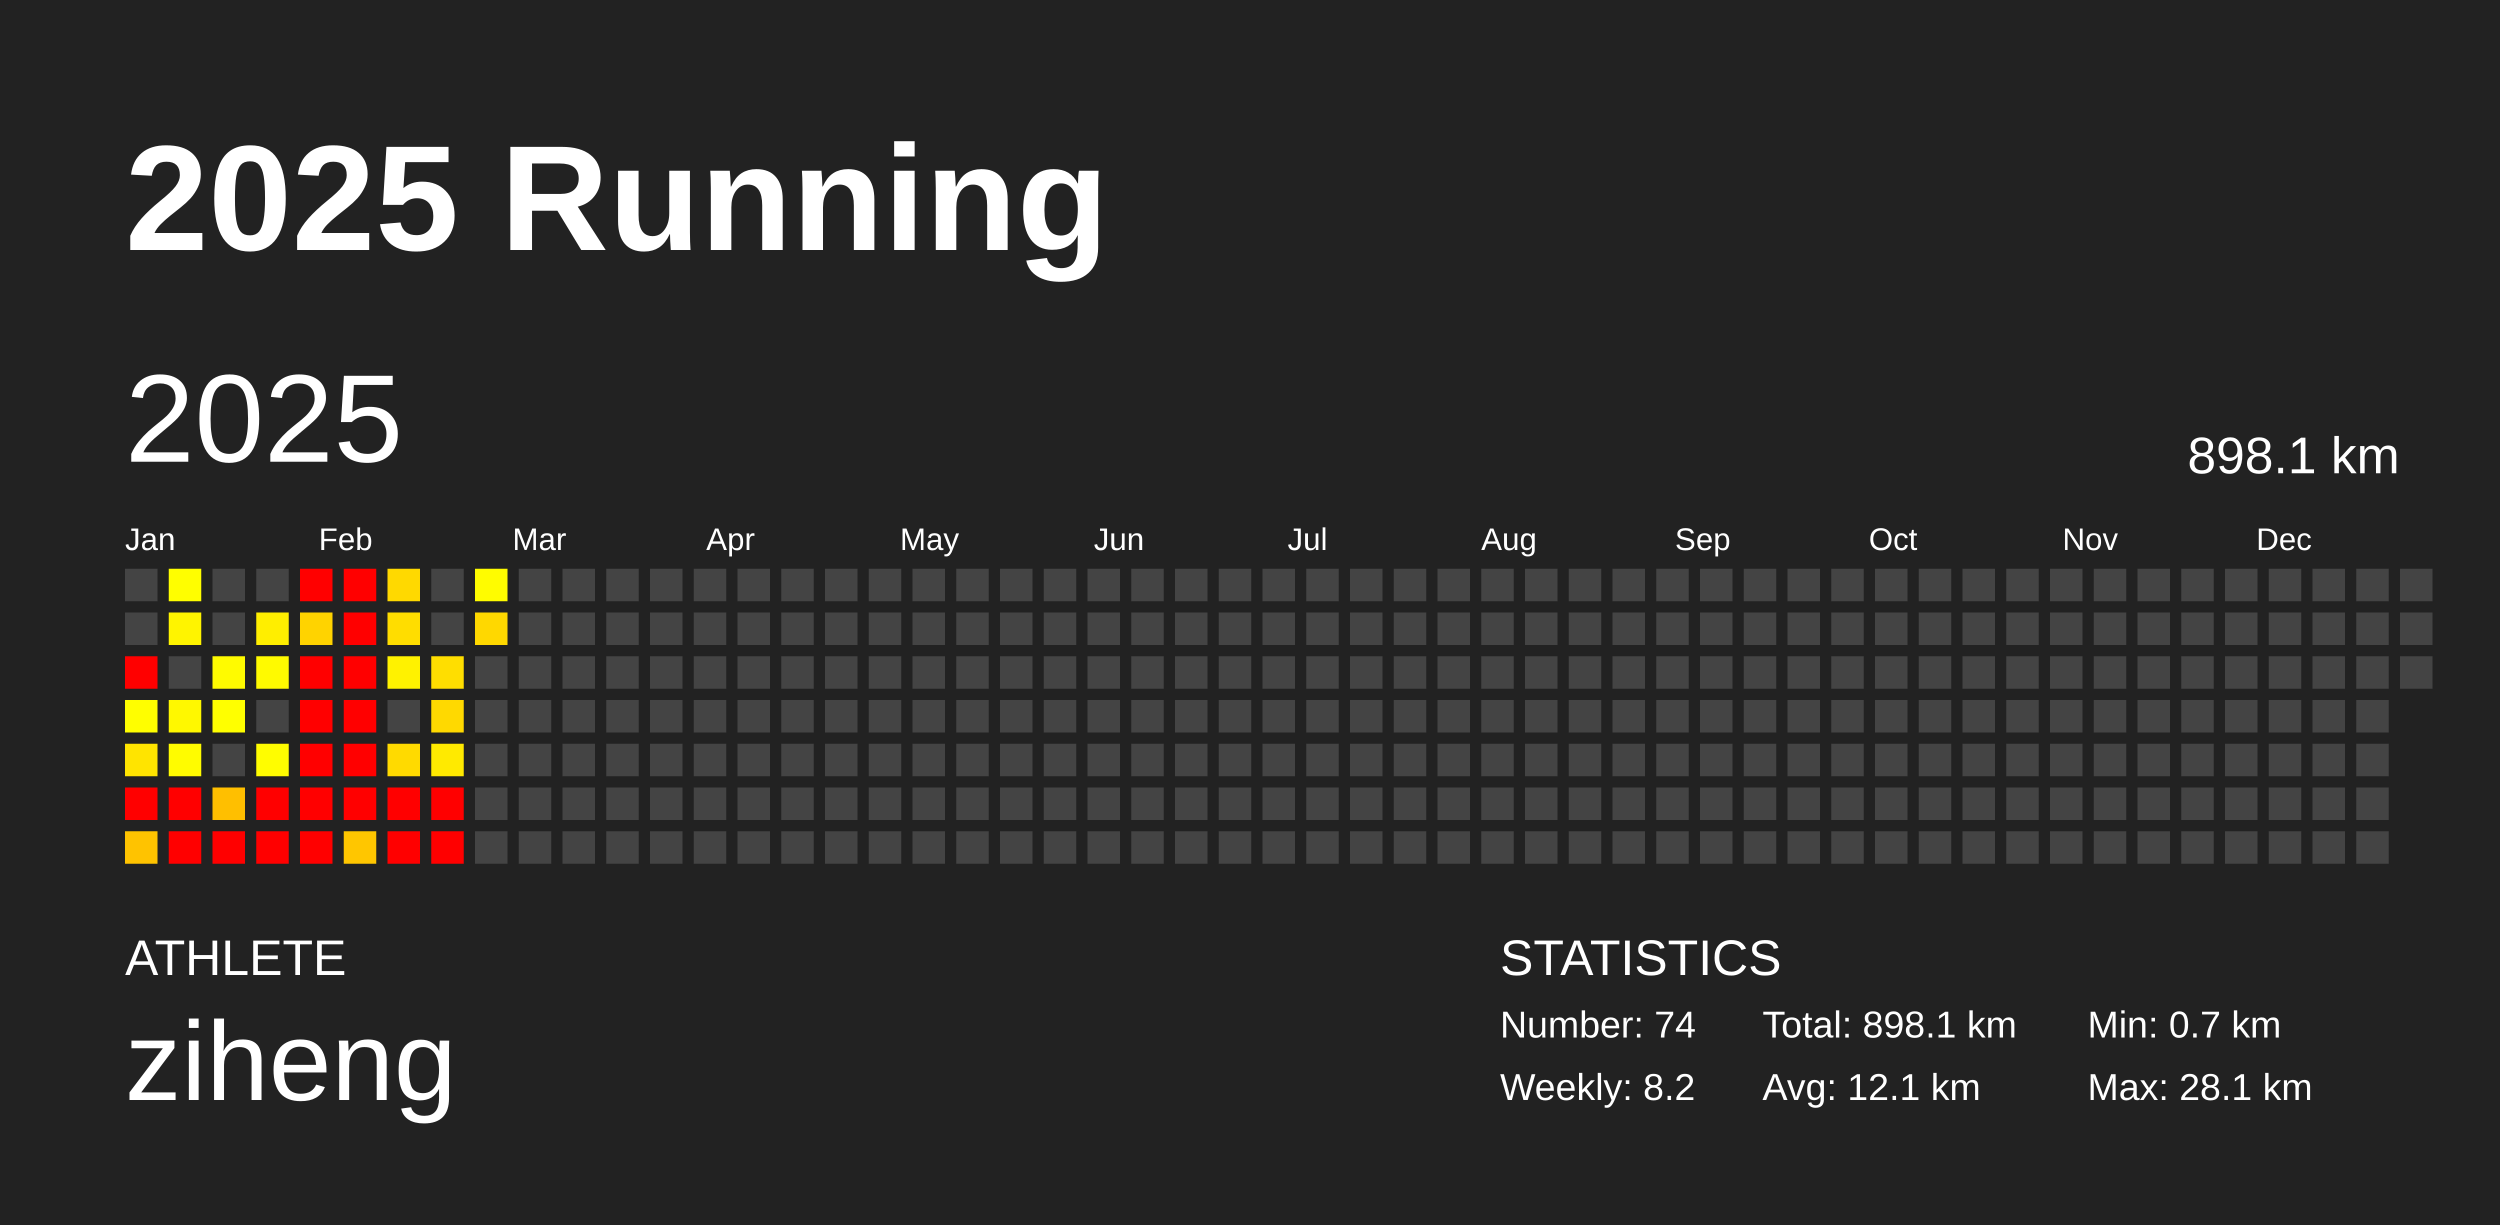
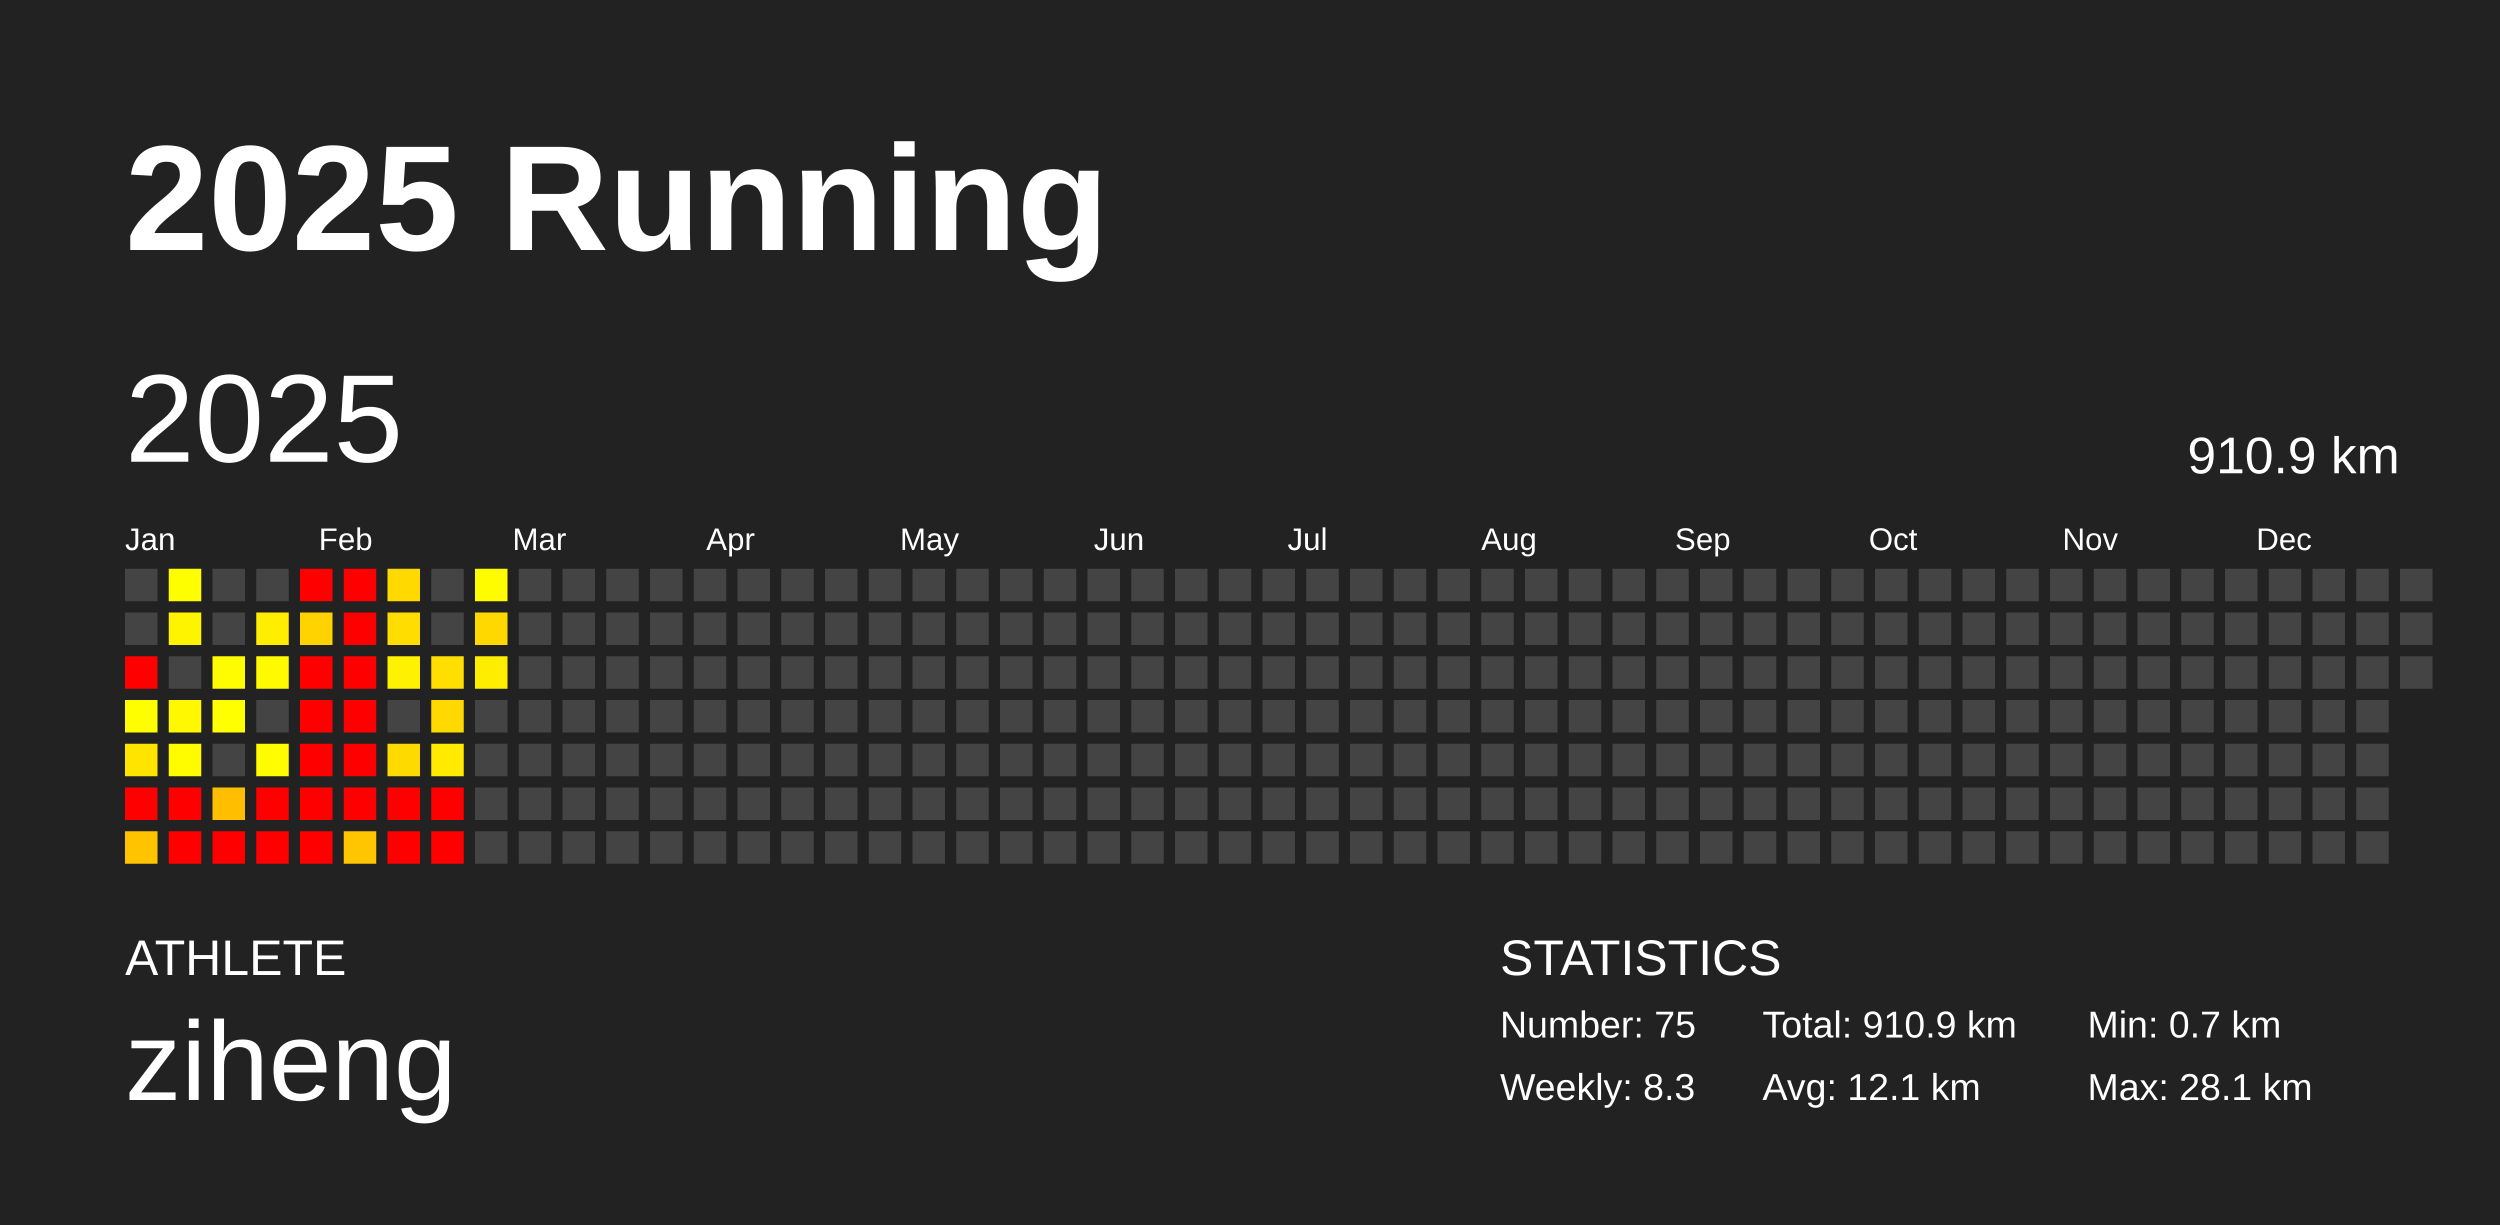
<svg xmlns="http://www.w3.org/2000/svg" baseProfile="full" height="98mm" version="1.1" viewBox="0,0,200,98" width="200mm">
  <defs />
  <rect fill="#222222" height="98" width="200" x="0" y="0" />
  <text fill="#FFFFFF" style="font-size:12px; font-family:Arial; font-weight:bold;" x="10" y="20">2025 Running</text>
  <text fill="#FFFFFF" style="font-size:4px; font-family:Arial" x="10" y="78">ATHLETE</text>
  <text fill="#FFFFFF" style="font-size:9px; font-family:Arial" x="10" y="88">ziheng</text>
  <text fill="#FFFFFF" style="font-size:4px; font-family:Arial" x="120" y="78">STATISTICS</text>
-   <text fill="#FFFFFF" style="font-size:3px; font-family:Arial" x="120" y="83">Number: 74</text>
-   <text fill="#FFFFFF" style="font-size:3px; font-family:Arial" x="120" y="88">Weekly: 8.2</text>
-   <text fill="#FFFFFF" style="font-size:3px; font-family:Arial" x="141" y="83">Total: 898.1 km</text>
+   <text fill="#FFFFFF" style="font-size:3px; font-family:Arial" x="120" y="83">Number: 75</text>
+   <text fill="#FFFFFF" style="font-size:3px; font-family:Arial" x="120" y="88">Weekly: 8.3</text>
+   <text fill="#FFFFFF" style="font-size:3px; font-family:Arial" x="141" y="83">Total: 910.9 km</text>
  <text fill="#FFFFFF" style="font-size:3px; font-family:Arial" x="141" y="88">Avg: 12.1 km</text>
  <text fill="#FFFFFF" style="font-size:3px; font-family:Arial" x="167" y="83">Min: 0.7 km</text>
  <text fill="#FFFFFF" style="font-size:3px; font-family:Arial" x="167" y="88">Max: 28.1 km</text>
  <text dominant-baseline="hanging" fill="#FFFFFF" style="font-size:10.0px; font-family:Arial;" x="10" y="30">2025</text>
-   <text dominant-baseline="hanging" fill="#FFFFFF" style="font-size:4.125px; font-family:Arial;" x="175" y="35">898.1 km</text>
+   <text dominant-baseline="hanging" fill="#FFFFFF" style="font-size:4.125px; font-family:Arial;" x="175" y="35">910.9 km</text>
  <text fill="#FFFFFF" style="font-size:2.5px; font-family:Arial" x="10.0" y="44">Jan</text>
  <text fill="#FFFFFF" style="font-size:2.5px; font-family:Arial" x="25.5" y="44">Feb</text>
  <text fill="#FFFFFF" style="font-size:2.5px; font-family:Arial" x="41.0" y="44">Mar</text>
  <text fill="#FFFFFF" style="font-size:2.5px; font-family:Arial" x="56.5" y="44">Apr</text>
  <text fill="#FFFFFF" style="font-size:2.5px; font-family:Arial" x="72.0" y="44">May</text>
  <text fill="#FFFFFF" style="font-size:2.5px; font-family:Arial" x="87.5" y="44">Jun</text>
  <text fill="#FFFFFF" style="font-size:2.5px; font-family:Arial" x="103.0" y="44">Jul</text>
  <text fill="#FFFFFF" style="font-size:2.5px; font-family:Arial" x="118.5" y="44">Aug</text>
  <text fill="#FFFFFF" style="font-size:2.5px; font-family:Arial" x="134.0" y="44">Sep</text>
  <text fill="#FFFFFF" style="font-size:2.5px; font-family:Arial" x="149.5" y="44">Oct</text>
  <text fill="#FFFFFF" style="font-size:2.5px; font-family:Arial" x="165.0" y="44">Nov</text>
  <text fill="#FFFFFF" style="font-size:2.5px; font-family:Arial" x="180.5" y="44">Dec</text>
  <rect fill="#444444" height="2.6" width="2.6" x="10.0" y="45.5" />
  <rect fill="#444444" height="2.6" width="2.6" x="10.0" y="49.0" />
  <rect fill="red" height="2.6" width="2.6" x="10.0" y="52.5" />
  <rect fill="#fffe00" height="2.6" width="2.6" x="10.0" y="56.0" />
  <rect fill="#ffe400" height="2.6" width="2.6" x="10.0" y="59.5" />
  <rect fill="red" height="2.6" width="2.6" x="10.0" y="63.0" />
  <rect fill="#ffc300" height="2.6" width="2.6" x="10.0" y="66.5" />
  <rect fill="#fffe00" height="2.6" width="2.6" x="13.5" y="45.5" />
  <rect fill="#fff400" height="2.6" width="2.6" x="13.5" y="49.0" />
  <rect fill="#444444" height="2.6" width="2.6" x="13.5" y="52.5" />
  <rect fill="#fff800" height="2.6" width="2.6" x="13.5" y="56.0" />
  <rect fill="#fffc00" height="2.6" width="2.6" x="13.5" y="59.5" />
  <rect fill="red" height="2.6" width="2.6" x="13.5" y="63.0" />
  <rect fill="red" height="2.6" width="2.6" x="13.5" y="66.5" />
  <rect fill="#444444" height="2.6" width="2.6" x="17.0" y="45.5" />
  <rect fill="#444444" height="2.6" width="2.6" x="17.0" y="49.0" />
  <rect fill="#fffb00" height="2.6" width="2.6" x="17.0" y="52.5" />
  <rect fill="#ffff00" height="2.6" width="2.6" x="17.0" y="56.0" />
  <rect fill="#444444" height="2.6" width="2.6" x="17.0" y="59.5" />
  <rect fill="#ffbf00" height="2.6" width="2.6" x="17.0" y="63.0" />
  <rect fill="red" height="2.6" width="2.6" x="17.0" y="66.5" />
  <rect fill="#444444" height="2.6" width="2.6" x="20.5" y="45.5" />
  <rect fill="#ffee00" height="2.6" width="2.6" x="20.5" y="49.0" />
  <rect fill="#fffa00" height="2.6" width="2.6" x="20.5" y="52.5" />
  <rect fill="#444444" height="2.6" width="2.6" x="20.5" y="56.0" />
  <rect fill="#fffd00" height="2.6" width="2.6" x="20.5" y="59.5" />
  <rect fill="red" height="2.6" width="2.6" x="20.5" y="63.0" />
  <rect fill="red" height="2.6" width="2.6" x="20.5" y="66.5" />
  <rect fill="red" height="2.6" width="2.6" x="24.0" y="45.5" />
  <rect fill="#ffd300" height="2.6" width="2.6" x="24.0" y="49.0" />
  <rect fill="red" height="2.6" width="2.6" x="24.0" y="52.5" />
  <rect fill="red" height="2.6" width="2.6" x="24.0" y="56.0" />
  <rect fill="red" height="2.6" width="2.6" x="24.0" y="59.5" />
  <rect fill="red" height="2.6" width="2.6" x="24.0" y="63.0" />
  <rect fill="red" height="2.6" width="2.6" x="24.0" y="66.5" />
  <rect fill="red" height="2.6" width="2.6" x="27.5" y="45.5" />
  <rect fill="red" height="2.6" width="2.6" x="27.5" y="49.0" />
  <rect fill="red" height="2.6" width="2.6" x="27.5" y="52.5" />
  <rect fill="red" height="2.6" width="2.6" x="27.5" y="56.0" />
  <rect fill="red" height="2.6" width="2.6" x="27.5" y="59.5" />
  <rect fill="red" height="2.6" width="2.6" x="27.5" y="63.0" />
  <rect fill="#ffc600" height="2.6" width="2.6" x="27.5" y="66.5" />
  <rect fill="#ffd900" height="2.6" width="2.6" x="31.0" y="45.5" />
  <rect fill="#ffdd00" height="2.6" width="2.6" x="31.0" y="49.0" />
  <rect fill="#fff200" height="2.6" width="2.6" x="31.0" y="52.5" />
  <rect fill="#444444" height="2.6" width="2.6" x="31.0" y="56.0" />
  <rect fill="#ffda00" height="2.6" width="2.6" x="31.0" y="59.5" />
  <rect fill="red" height="2.6" width="2.6" x="31.0" y="63.0" />
  <rect fill="red" height="2.6" width="2.6" x="31.0" y="66.5" />
  <rect fill="#444444" height="2.6" width="2.6" x="34.5" y="45.5" />
  <rect fill="#444444" height="2.6" width="2.6" x="34.5" y="49.0" />
  <rect fill="#ffde00" height="2.6" width="2.6" x="34.5" y="52.5" />
  <rect fill="#ffd900" height="2.6" width="2.6" x="34.5" y="56.0" />
  <rect fill="#ffea00" height="2.6" width="2.6" x="34.5" y="59.5" />
  <rect fill="red" height="2.6" width="2.6" x="34.5" y="63.0" />
  <rect fill="red" height="2.6" width="2.6" x="34.5" y="66.5" />
  <rect fill="#fffc00" height="2.6" width="2.6" x="38.0" y="45.5" />
  <rect fill="#ffd800" height="2.6" width="2.6" x="38.0" y="49.0" />
-   <rect fill="#444444" height="2.6" width="2.6" x="38.0" y="52.5" />
+   <rect fill="#ffed00" height="2.6" width="2.6" x="38.0" y="52.5" />
  <rect fill="#444444" height="2.6" width="2.6" x="38.0" y="56.0" />
  <rect fill="#444444" height="2.6" width="2.6" x="38.0" y="59.5" />
  <rect fill="#444444" height="2.6" width="2.6" x="38.0" y="63.0" />
  <rect fill="#444444" height="2.6" width="2.6" x="38.0" y="66.5" />
  <rect fill="#444444" height="2.6" width="2.6" x="41.5" y="45.5" />
  <rect fill="#444444" height="2.6" width="2.6" x="41.5" y="49.0" />
  <rect fill="#444444" height="2.6" width="2.6" x="41.5" y="52.5" />
  <rect fill="#444444" height="2.6" width="2.6" x="41.5" y="56.0" />
  <rect fill="#444444" height="2.6" width="2.6" x="41.5" y="59.5" />
  <rect fill="#444444" height="2.6" width="2.6" x="41.5" y="63.0" />
  <rect fill="#444444" height="2.6" width="2.6" x="41.5" y="66.5" />
  <rect fill="#444444" height="2.6" width="2.6" x="45.0" y="45.5" />
  <rect fill="#444444" height="2.6" width="2.6" x="45.0" y="49.0" />
  <rect fill="#444444" height="2.6" width="2.6" x="45.0" y="52.5" />
  <rect fill="#444444" height="2.6" width="2.6" x="45.0" y="56.0" />
  <rect fill="#444444" height="2.6" width="2.6" x="45.0" y="59.5" />
  <rect fill="#444444" height="2.6" width="2.6" x="45.0" y="63.0" />
  <rect fill="#444444" height="2.6" width="2.6" x="45.0" y="66.5" />
  <rect fill="#444444" height="2.6" width="2.6" x="48.5" y="45.5" />
  <rect fill="#444444" height="2.6" width="2.6" x="48.5" y="49.0" />
  <rect fill="#444444" height="2.6" width="2.6" x="48.5" y="52.5" />
  <rect fill="#444444" height="2.6" width="2.6" x="48.5" y="56.0" />
  <rect fill="#444444" height="2.6" width="2.6" x="48.5" y="59.5" />
  <rect fill="#444444" height="2.6" width="2.6" x="48.5" y="63.0" />
  <rect fill="#444444" height="2.6" width="2.6" x="48.5" y="66.5" />
  <rect fill="#444444" height="2.6" width="2.6" x="52.0" y="45.5" />
  <rect fill="#444444" height="2.6" width="2.6" x="52.0" y="49.0" />
  <rect fill="#444444" height="2.6" width="2.6" x="52.0" y="52.5" />
  <rect fill="#444444" height="2.6" width="2.6" x="52.0" y="56.0" />
  <rect fill="#444444" height="2.6" width="2.6" x="52.0" y="59.5" />
  <rect fill="#444444" height="2.6" width="2.6" x="52.0" y="63.0" />
  <rect fill="#444444" height="2.6" width="2.6" x="52.0" y="66.5" />
  <rect fill="#444444" height="2.6" width="2.6" x="55.5" y="45.5" />
  <rect fill="#444444" height="2.6" width="2.6" x="55.5" y="49.0" />
  <rect fill="#444444" height="2.6" width="2.6" x="55.5" y="52.5" />
  <rect fill="#444444" height="2.6" width="2.6" x="55.5" y="56.0" />
  <rect fill="#444444" height="2.6" width="2.6" x="55.5" y="59.5" />
  <rect fill="#444444" height="2.6" width="2.6" x="55.5" y="63.0" />
  <rect fill="#444444" height="2.6" width="2.6" x="55.5" y="66.5" />
  <rect fill="#444444" height="2.6" width="2.6" x="59.0" y="45.5" />
  <rect fill="#444444" height="2.6" width="2.6" x="59.0" y="49.0" />
  <rect fill="#444444" height="2.6" width="2.6" x="59.0" y="52.5" />
  <rect fill="#444444" height="2.6" width="2.6" x="59.0" y="56.0" />
  <rect fill="#444444" height="2.6" width="2.6" x="59.0" y="59.5" />
  <rect fill="#444444" height="2.6" width="2.6" x="59.0" y="63.0" />
  <rect fill="#444444" height="2.6" width="2.6" x="59.0" y="66.5" />
  <rect fill="#444444" height="2.6" width="2.6" x="62.5" y="45.5" />
  <rect fill="#444444" height="2.6" width="2.6" x="62.5" y="49.0" />
  <rect fill="#444444" height="2.6" width="2.6" x="62.5" y="52.5" />
  <rect fill="#444444" height="2.6" width="2.6" x="62.5" y="56.0" />
  <rect fill="#444444" height="2.6" width="2.6" x="62.5" y="59.5" />
  <rect fill="#444444" height="2.6" width="2.6" x="62.5" y="63.0" />
  <rect fill="#444444" height="2.6" width="2.6" x="62.5" y="66.5" />
  <rect fill="#444444" height="2.6" width="2.6" x="66.0" y="45.5" />
  <rect fill="#444444" height="2.6" width="2.6" x="66.0" y="49.0" />
  <rect fill="#444444" height="2.6" width="2.6" x="66.0" y="52.5" />
  <rect fill="#444444" height="2.6" width="2.6" x="66.0" y="56.0" />
  <rect fill="#444444" height="2.6" width="2.6" x="66.0" y="59.5" />
  <rect fill="#444444" height="2.6" width="2.6" x="66.0" y="63.0" />
  <rect fill="#444444" height="2.6" width="2.6" x="66.0" y="66.5" />
  <rect fill="#444444" height="2.6" width="2.6" x="69.5" y="45.5" />
  <rect fill="#444444" height="2.6" width="2.6" x="69.5" y="49.0" />
  <rect fill="#444444" height="2.6" width="2.6" x="69.5" y="52.5" />
  <rect fill="#444444" height="2.6" width="2.6" x="69.5" y="56.0" />
  <rect fill="#444444" height="2.6" width="2.6" x="69.5" y="59.5" />
  <rect fill="#444444" height="2.6" width="2.6" x="69.5" y="63.0" />
  <rect fill="#444444" height="2.6" width="2.6" x="69.5" y="66.5" />
  <rect fill="#444444" height="2.6" width="2.6" x="73.0" y="45.5" />
  <rect fill="#444444" height="2.6" width="2.6" x="73.0" y="49.0" />
  <rect fill="#444444" height="2.6" width="2.6" x="73.0" y="52.5" />
  <rect fill="#444444" height="2.6" width="2.6" x="73.0" y="56.0" />
  <rect fill="#444444" height="2.6" width="2.6" x="73.0" y="59.5" />
  <rect fill="#444444" height="2.6" width="2.6" x="73.0" y="63.0" />
  <rect fill="#444444" height="2.6" width="2.6" x="73.0" y="66.5" />
  <rect fill="#444444" height="2.6" width="2.6" x="76.5" y="45.5" />
  <rect fill="#444444" height="2.6" width="2.6" x="76.5" y="49.0" />
  <rect fill="#444444" height="2.6" width="2.6" x="76.5" y="52.5" />
  <rect fill="#444444" height="2.6" width="2.6" x="76.5" y="56.0" />
  <rect fill="#444444" height="2.6" width="2.6" x="76.5" y="59.5" />
  <rect fill="#444444" height="2.6" width="2.6" x="76.5" y="63.0" />
  <rect fill="#444444" height="2.6" width="2.6" x="76.5" y="66.5" />
  <rect fill="#444444" height="2.6" width="2.6" x="80.0" y="45.5" />
  <rect fill="#444444" height="2.6" width="2.6" x="80.0" y="49.0" />
  <rect fill="#444444" height="2.6" width="2.6" x="80.0" y="52.5" />
  <rect fill="#444444" height="2.6" width="2.6" x="80.0" y="56.0" />
  <rect fill="#444444" height="2.6" width="2.6" x="80.0" y="59.5" />
  <rect fill="#444444" height="2.6" width="2.6" x="80.0" y="63.0" />
  <rect fill="#444444" height="2.6" width="2.6" x="80.0" y="66.5" />
  <rect fill="#444444" height="2.6" width="2.6" x="83.5" y="45.5" />
  <rect fill="#444444" height="2.6" width="2.6" x="83.5" y="49.0" />
  <rect fill="#444444" height="2.6" width="2.6" x="83.5" y="52.5" />
  <rect fill="#444444" height="2.6" width="2.6" x="83.5" y="56.0" />
  <rect fill="#444444" height="2.6" width="2.6" x="83.5" y="59.5" />
  <rect fill="#444444" height="2.6" width="2.6" x="83.5" y="63.0" />
  <rect fill="#444444" height="2.6" width="2.6" x="83.5" y="66.5" />
  <rect fill="#444444" height="2.6" width="2.6" x="87.0" y="45.5" />
  <rect fill="#444444" height="2.6" width="2.6" x="87.0" y="49.0" />
  <rect fill="#444444" height="2.6" width="2.6" x="87.0" y="52.5" />
  <rect fill="#444444" height="2.6" width="2.6" x="87.0" y="56.0" />
  <rect fill="#444444" height="2.6" width="2.6" x="87.0" y="59.5" />
  <rect fill="#444444" height="2.6" width="2.6" x="87.0" y="63.0" />
  <rect fill="#444444" height="2.6" width="2.6" x="87.0" y="66.5" />
  <rect fill="#444444" height="2.6" width="2.6" x="90.5" y="45.5" />
  <rect fill="#444444" height="2.6" width="2.6" x="90.5" y="49.0" />
  <rect fill="#444444" height="2.6" width="2.6" x="90.5" y="52.5" />
  <rect fill="#444444" height="2.6" width="2.6" x="90.5" y="56.0" />
  <rect fill="#444444" height="2.6" width="2.6" x="90.5" y="59.5" />
  <rect fill="#444444" height="2.6" width="2.6" x="90.5" y="63.0" />
  <rect fill="#444444" height="2.6" width="2.6" x="90.5" y="66.5" />
  <rect fill="#444444" height="2.6" width="2.6" x="94.0" y="45.5" />
  <rect fill="#444444" height="2.6" width="2.6" x="94.0" y="49.0" />
  <rect fill="#444444" height="2.6" width="2.6" x="94.0" y="52.5" />
  <rect fill="#444444" height="2.6" width="2.6" x="94.0" y="56.0" />
  <rect fill="#444444" height="2.6" width="2.6" x="94.0" y="59.5" />
  <rect fill="#444444" height="2.6" width="2.6" x="94.0" y="63.0" />
  <rect fill="#444444" height="2.6" width="2.6" x="94.0" y="66.5" />
  <rect fill="#444444" height="2.6" width="2.6" x="97.5" y="45.5" />
  <rect fill="#444444" height="2.6" width="2.6" x="97.5" y="49.0" />
  <rect fill="#444444" height="2.6" width="2.6" x="97.5" y="52.5" />
  <rect fill="#444444" height="2.6" width="2.6" x="97.5" y="56.0" />
  <rect fill="#444444" height="2.6" width="2.6" x="97.5" y="59.5" />
  <rect fill="#444444" height="2.6" width="2.6" x="97.5" y="63.0" />
  <rect fill="#444444" height="2.6" width="2.6" x="97.5" y="66.5" />
  <rect fill="#444444" height="2.6" width="2.6" x="101.0" y="45.5" />
  <rect fill="#444444" height="2.6" width="2.6" x="101.0" y="49.0" />
  <rect fill="#444444" height="2.6" width="2.6" x="101.0" y="52.5" />
  <rect fill="#444444" height="2.6" width="2.6" x="101.0" y="56.0" />
  <rect fill="#444444" height="2.6" width="2.6" x="101.0" y="59.5" />
  <rect fill="#444444" height="2.6" width="2.6" x="101.0" y="63.0" />
  <rect fill="#444444" height="2.6" width="2.6" x="101.0" y="66.5" />
  <rect fill="#444444" height="2.6" width="2.6" x="104.5" y="45.5" />
  <rect fill="#444444" height="2.6" width="2.6" x="104.5" y="49.0" />
  <rect fill="#444444" height="2.6" width="2.6" x="104.5" y="52.5" />
  <rect fill="#444444" height="2.6" width="2.6" x="104.5" y="56.0" />
  <rect fill="#444444" height="2.6" width="2.6" x="104.5" y="59.5" />
  <rect fill="#444444" height="2.6" width="2.6" x="104.5" y="63.0" />
  <rect fill="#444444" height="2.6" width="2.6" x="104.5" y="66.5" />
  <rect fill="#444444" height="2.6" width="2.6" x="108.0" y="45.5" />
  <rect fill="#444444" height="2.6" width="2.6" x="108.0" y="49.0" />
  <rect fill="#444444" height="2.6" width="2.6" x="108.0" y="52.5" />
  <rect fill="#444444" height="2.6" width="2.6" x="108.0" y="56.0" />
  <rect fill="#444444" height="2.6" width="2.6" x="108.0" y="59.5" />
  <rect fill="#444444" height="2.6" width="2.6" x="108.0" y="63.0" />
  <rect fill="#444444" height="2.6" width="2.6" x="108.0" y="66.5" />
  <rect fill="#444444" height="2.6" width="2.6" x="111.5" y="45.5" />
  <rect fill="#444444" height="2.6" width="2.6" x="111.5" y="49.0" />
  <rect fill="#444444" height="2.6" width="2.6" x="111.5" y="52.5" />
  <rect fill="#444444" height="2.6" width="2.6" x="111.5" y="56.0" />
  <rect fill="#444444" height="2.6" width="2.6" x="111.5" y="59.5" />
  <rect fill="#444444" height="2.6" width="2.6" x="111.5" y="63.0" />
  <rect fill="#444444" height="2.6" width="2.6" x="111.5" y="66.5" />
  <rect fill="#444444" height="2.6" width="2.6" x="115.0" y="45.5" />
  <rect fill="#444444" height="2.6" width="2.6" x="115.0" y="49.0" />
  <rect fill="#444444" height="2.6" width="2.6" x="115.0" y="52.5" />
  <rect fill="#444444" height="2.6" width="2.6" x="115.0" y="56.0" />
  <rect fill="#444444" height="2.6" width="2.6" x="115.0" y="59.5" />
  <rect fill="#444444" height="2.6" width="2.6" x="115.0" y="63.0" />
  <rect fill="#444444" height="2.6" width="2.6" x="115.0" y="66.5" />
  <rect fill="#444444" height="2.6" width="2.6" x="118.5" y="45.5" />
  <rect fill="#444444" height="2.6" width="2.6" x="118.5" y="49.0" />
  <rect fill="#444444" height="2.6" width="2.6" x="118.5" y="52.5" />
  <rect fill="#444444" height="2.6" width="2.6" x="118.5" y="56.0" />
  <rect fill="#444444" height="2.6" width="2.6" x="118.5" y="59.5" />
  <rect fill="#444444" height="2.6" width="2.6" x="118.5" y="63.0" />
  <rect fill="#444444" height="2.6" width="2.6" x="118.5" y="66.5" />
  <rect fill="#444444" height="2.6" width="2.6" x="122.0" y="45.5" />
  <rect fill="#444444" height="2.6" width="2.6" x="122.0" y="49.0" />
  <rect fill="#444444" height="2.6" width="2.6" x="122.0" y="52.5" />
  <rect fill="#444444" height="2.6" width="2.6" x="122.0" y="56.0" />
  <rect fill="#444444" height="2.6" width="2.6" x="122.0" y="59.5" />
  <rect fill="#444444" height="2.6" width="2.6" x="122.0" y="63.0" />
  <rect fill="#444444" height="2.6" width="2.6" x="122.0" y="66.5" />
  <rect fill="#444444" height="2.6" width="2.6" x="125.5" y="45.5" />
  <rect fill="#444444" height="2.6" width="2.6" x="125.5" y="49.0" />
  <rect fill="#444444" height="2.6" width="2.6" x="125.5" y="52.5" />
  <rect fill="#444444" height="2.6" width="2.6" x="125.5" y="56.0" />
  <rect fill="#444444" height="2.6" width="2.6" x="125.5" y="59.5" />
  <rect fill="#444444" height="2.6" width="2.6" x="125.5" y="63.0" />
  <rect fill="#444444" height="2.6" width="2.6" x="125.5" y="66.5" />
  <rect fill="#444444" height="2.6" width="2.6" x="129.0" y="45.5" />
  <rect fill="#444444" height="2.6" width="2.6" x="129.0" y="49.0" />
  <rect fill="#444444" height="2.6" width="2.6" x="129.0" y="52.5" />
  <rect fill="#444444" height="2.6" width="2.6" x="129.0" y="56.0" />
  <rect fill="#444444" height="2.6" width="2.6" x="129.0" y="59.5" />
  <rect fill="#444444" height="2.6" width="2.6" x="129.0" y="63.0" />
  <rect fill="#444444" height="2.6" width="2.6" x="129.0" y="66.5" />
  <rect fill="#444444" height="2.6" width="2.6" x="132.5" y="45.5" />
  <rect fill="#444444" height="2.6" width="2.6" x="132.5" y="49.0" />
  <rect fill="#444444" height="2.6" width="2.6" x="132.5" y="52.5" />
  <rect fill="#444444" height="2.6" width="2.6" x="132.5" y="56.0" />
  <rect fill="#444444" height="2.6" width="2.6" x="132.5" y="59.5" />
  <rect fill="#444444" height="2.6" width="2.6" x="132.5" y="63.0" />
  <rect fill="#444444" height="2.6" width="2.6" x="132.5" y="66.5" />
  <rect fill="#444444" height="2.6" width="2.6" x="136.0" y="45.5" />
  <rect fill="#444444" height="2.6" width="2.6" x="136.0" y="49.0" />
  <rect fill="#444444" height="2.6" width="2.6" x="136.0" y="52.5" />
  <rect fill="#444444" height="2.6" width="2.6" x="136.0" y="56.0" />
  <rect fill="#444444" height="2.6" width="2.6" x="136.0" y="59.5" />
  <rect fill="#444444" height="2.6" width="2.6" x="136.0" y="63.0" />
  <rect fill="#444444" height="2.6" width="2.6" x="136.0" y="66.5" />
  <rect fill="#444444" height="2.6" width="2.6" x="139.5" y="45.5" />
  <rect fill="#444444" height="2.6" width="2.6" x="139.5" y="49.0" />
  <rect fill="#444444" height="2.6" width="2.6" x="139.5" y="52.5" />
  <rect fill="#444444" height="2.6" width="2.6" x="139.5" y="56.0" />
  <rect fill="#444444" height="2.6" width="2.6" x="139.5" y="59.5" />
  <rect fill="#444444" height="2.6" width="2.6" x="139.5" y="63.0" />
  <rect fill="#444444" height="2.6" width="2.6" x="139.5" y="66.5" />
  <rect fill="#444444" height="2.6" width="2.6" x="143.0" y="45.5" />
  <rect fill="#444444" height="2.6" width="2.6" x="143.0" y="49.0" />
  <rect fill="#444444" height="2.6" width="2.6" x="143.0" y="52.5" />
  <rect fill="#444444" height="2.6" width="2.6" x="143.0" y="56.0" />
  <rect fill="#444444" height="2.6" width="2.6" x="143.0" y="59.5" />
  <rect fill="#444444" height="2.6" width="2.6" x="143.0" y="63.0" />
  <rect fill="#444444" height="2.6" width="2.6" x="143.0" y="66.5" />
  <rect fill="#444444" height="2.6" width="2.6" x="146.5" y="45.5" />
  <rect fill="#444444" height="2.6" width="2.6" x="146.5" y="49.0" />
  <rect fill="#444444" height="2.6" width="2.6" x="146.5" y="52.5" />
  <rect fill="#444444" height="2.6" width="2.6" x="146.5" y="56.0" />
  <rect fill="#444444" height="2.6" width="2.6" x="146.5" y="59.5" />
  <rect fill="#444444" height="2.6" width="2.6" x="146.5" y="63.0" />
  <rect fill="#444444" height="2.6" width="2.6" x="146.5" y="66.5" />
  <rect fill="#444444" height="2.6" width="2.6" x="150.0" y="45.5" />
  <rect fill="#444444" height="2.6" width="2.6" x="150.0" y="49.0" />
  <rect fill="#444444" height="2.6" width="2.6" x="150.0" y="52.5" />
  <rect fill="#444444" height="2.6" width="2.6" x="150.0" y="56.0" />
  <rect fill="#444444" height="2.6" width="2.6" x="150.0" y="59.5" />
  <rect fill="#444444" height="2.6" width="2.6" x="150.0" y="63.0" />
  <rect fill="#444444" height="2.6" width="2.6" x="150.0" y="66.5" />
  <rect fill="#444444" height="2.6" width="2.6" x="153.5" y="45.5" />
  <rect fill="#444444" height="2.6" width="2.6" x="153.5" y="49.0" />
  <rect fill="#444444" height="2.6" width="2.6" x="153.5" y="52.5" />
  <rect fill="#444444" height="2.6" width="2.6" x="153.5" y="56.0" />
  <rect fill="#444444" height="2.6" width="2.6" x="153.5" y="59.5" />
  <rect fill="#444444" height="2.6" width="2.6" x="153.5" y="63.0" />
  <rect fill="#444444" height="2.6" width="2.6" x="153.5" y="66.5" />
  <rect fill="#444444" height="2.6" width="2.6" x="157.0" y="45.5" />
  <rect fill="#444444" height="2.6" width="2.6" x="157.0" y="49.0" />
  <rect fill="#444444" height="2.6" width="2.6" x="157.0" y="52.5" />
  <rect fill="#444444" height="2.6" width="2.6" x="157.0" y="56.0" />
  <rect fill="#444444" height="2.6" width="2.6" x="157.0" y="59.5" />
  <rect fill="#444444" height="2.6" width="2.6" x="157.0" y="63.0" />
  <rect fill="#444444" height="2.6" width="2.6" x="157.0" y="66.5" />
  <rect fill="#444444" height="2.6" width="2.6" x="160.5" y="45.5" />
  <rect fill="#444444" height="2.6" width="2.6" x="160.5" y="49.0" />
  <rect fill="#444444" height="2.6" width="2.6" x="160.5" y="52.5" />
  <rect fill="#444444" height="2.6" width="2.6" x="160.5" y="56.0" />
  <rect fill="#444444" height="2.6" width="2.6" x="160.5" y="59.5" />
  <rect fill="#444444" height="2.6" width="2.6" x="160.5" y="63.0" />
  <rect fill="#444444" height="2.6" width="2.6" x="160.5" y="66.5" />
  <rect fill="#444444" height="2.6" width="2.6" x="164.0" y="45.5" />
  <rect fill="#444444" height="2.6" width="2.6" x="164.0" y="49.0" />
  <rect fill="#444444" height="2.6" width="2.6" x="164.0" y="52.5" />
  <rect fill="#444444" height="2.6" width="2.6" x="164.0" y="56.0" />
  <rect fill="#444444" height="2.6" width="2.6" x="164.0" y="59.5" />
  <rect fill="#444444" height="2.6" width="2.6" x="164.0" y="63.0" />
  <rect fill="#444444" height="2.6" width="2.6" x="164.0" y="66.5" />
  <rect fill="#444444" height="2.6" width="2.6" x="167.5" y="45.5" />
  <rect fill="#444444" height="2.6" width="2.6" x="167.5" y="49.0" />
  <rect fill="#444444" height="2.6" width="2.6" x="167.5" y="52.5" />
  <rect fill="#444444" height="2.6" width="2.6" x="167.5" y="56.0" />
  <rect fill="#444444" height="2.6" width="2.6" x="167.5" y="59.5" />
  <rect fill="#444444" height="2.6" width="2.6" x="167.5" y="63.0" />
  <rect fill="#444444" height="2.6" width="2.6" x="167.5" y="66.5" />
  <rect fill="#444444" height="2.6" width="2.6" x="171.0" y="45.5" />
  <rect fill="#444444" height="2.6" width="2.6" x="171.0" y="49.0" />
  <rect fill="#444444" height="2.6" width="2.6" x="171.0" y="52.5" />
  <rect fill="#444444" height="2.6" width="2.6" x="171.0" y="56.0" />
  <rect fill="#444444" height="2.6" width="2.6" x="171.0" y="59.5" />
  <rect fill="#444444" height="2.6" width="2.6" x="171.0" y="63.0" />
  <rect fill="#444444" height="2.6" width="2.6" x="171.0" y="66.5" />
  <rect fill="#444444" height="2.6" width="2.6" x="174.5" y="45.5" />
  <rect fill="#444444" height="2.6" width="2.6" x="174.5" y="49.0" />
  <rect fill="#444444" height="2.6" width="2.6" x="174.5" y="52.5" />
  <rect fill="#444444" height="2.6" width="2.6" x="174.5" y="56.0" />
  <rect fill="#444444" height="2.6" width="2.6" x="174.5" y="59.5" />
  <rect fill="#444444" height="2.6" width="2.6" x="174.5" y="63.0" />
  <rect fill="#444444" height="2.6" width="2.6" x="174.5" y="66.5" />
  <rect fill="#444444" height="2.6" width="2.6" x="178.0" y="45.5" />
  <rect fill="#444444" height="2.6" width="2.6" x="178.0" y="49.0" />
  <rect fill="#444444" height="2.6" width="2.6" x="178.0" y="52.5" />
  <rect fill="#444444" height="2.6" width="2.6" x="178.0" y="56.0" />
  <rect fill="#444444" height="2.6" width="2.6" x="178.0" y="59.5" />
  <rect fill="#444444" height="2.6" width="2.6" x="178.0" y="63.0" />
  <rect fill="#444444" height="2.6" width="2.6" x="178.0" y="66.5" />
  <rect fill="#444444" height="2.6" width="2.6" x="181.5" y="45.5" />
  <rect fill="#444444" height="2.6" width="2.6" x="181.5" y="49.0" />
  <rect fill="#444444" height="2.6" width="2.6" x="181.5" y="52.5" />
  <rect fill="#444444" height="2.6" width="2.6" x="181.5" y="56.0" />
  <rect fill="#444444" height="2.6" width="2.6" x="181.5" y="59.5" />
  <rect fill="#444444" height="2.6" width="2.6" x="181.5" y="63.0" />
  <rect fill="#444444" height="2.6" width="2.6" x="181.5" y="66.5" />
  <rect fill="#444444" height="2.6" width="2.6" x="185.0" y="45.5" />
  <rect fill="#444444" height="2.6" width="2.6" x="185.0" y="49.0" />
  <rect fill="#444444" height="2.6" width="2.6" x="185.0" y="52.5" />
  <rect fill="#444444" height="2.6" width="2.6" x="185.0" y="56.0" />
  <rect fill="#444444" height="2.6" width="2.6" x="185.0" y="59.5" />
  <rect fill="#444444" height="2.6" width="2.6" x="185.0" y="63.0" />
  <rect fill="#444444" height="2.6" width="2.6" x="185.0" y="66.5" />
  <rect fill="#444444" height="2.6" width="2.6" x="188.5" y="45.5" />
  <rect fill="#444444" height="2.6" width="2.6" x="188.5" y="49.0" />
  <rect fill="#444444" height="2.6" width="2.6" x="188.5" y="52.5" />
  <rect fill="#444444" height="2.6" width="2.6" x="188.5" y="56.0" />
  <rect fill="#444444" height="2.6" width="2.6" x="188.5" y="59.5" />
  <rect fill="#444444" height="2.6" width="2.6" x="188.5" y="63.0" />
  <rect fill="#444444" height="2.6" width="2.6" x="188.5" y="66.5" />
  <rect fill="#444444" height="2.6" width="2.6" x="192.0" y="45.5" />
  <rect fill="#444444" height="2.6" width="2.6" x="192.0" y="49.0" />
  <rect fill="#444444" height="2.6" width="2.6" x="192.0" y="52.5" />
</svg>
